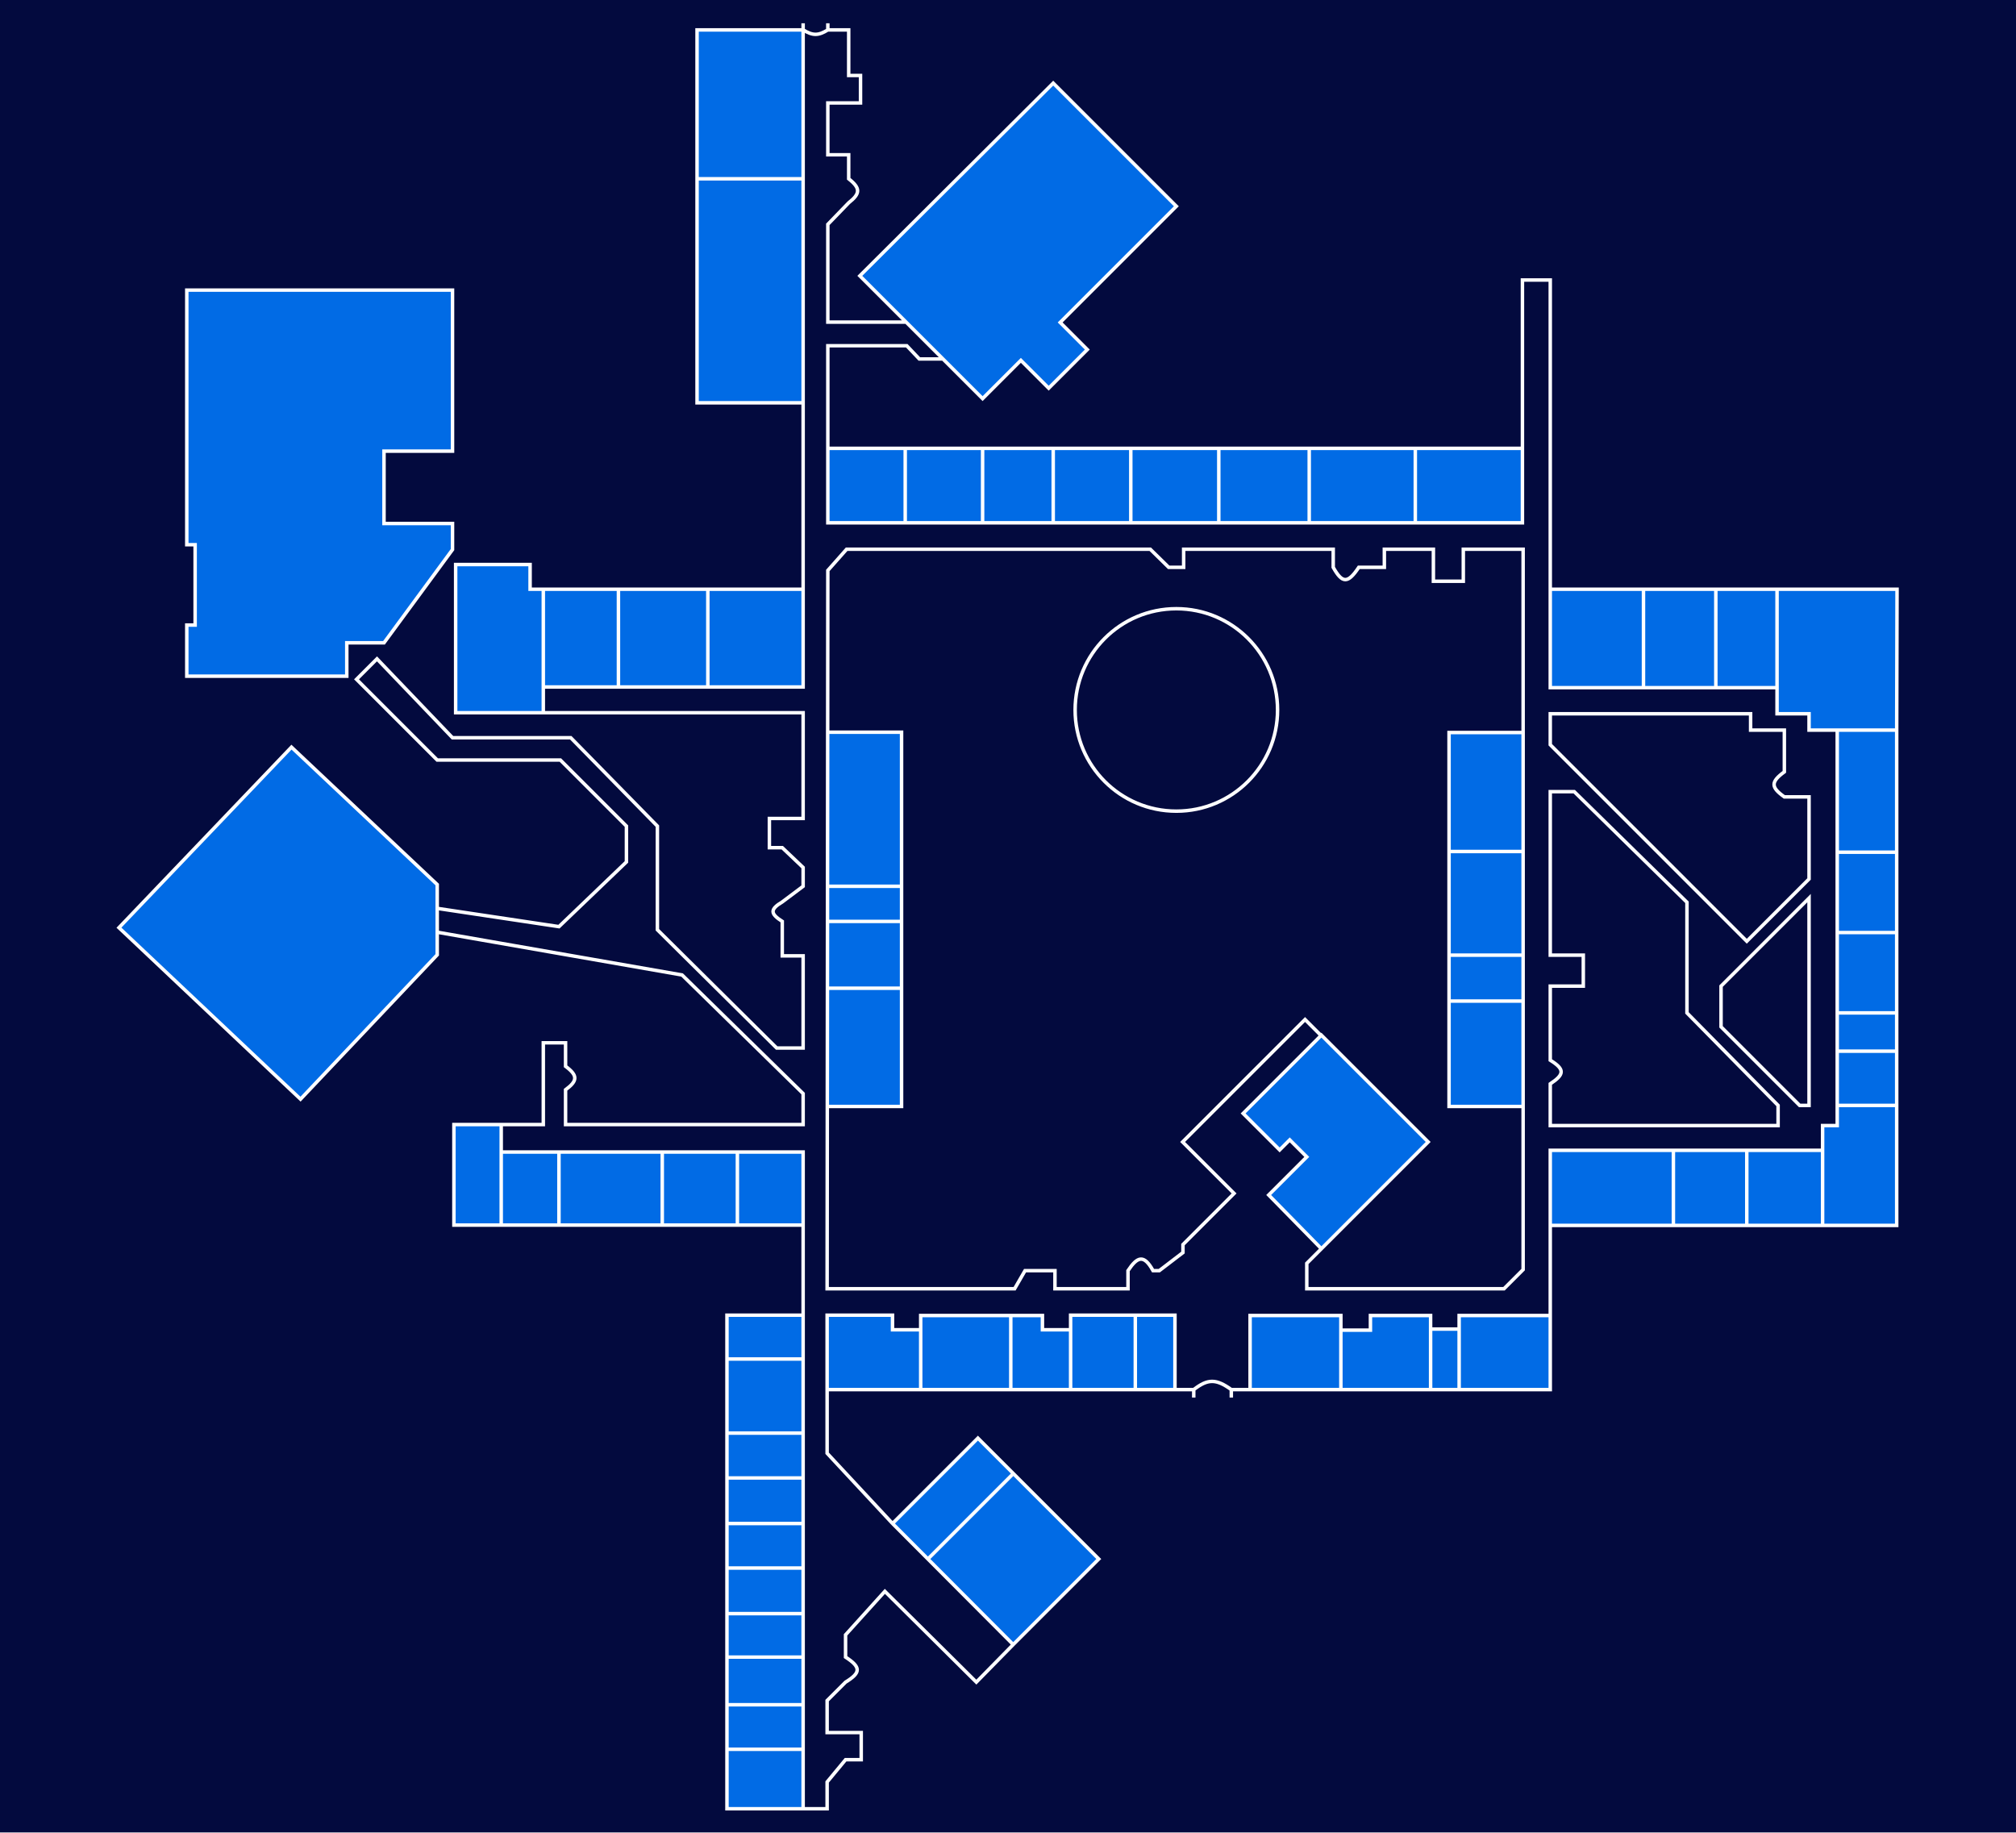
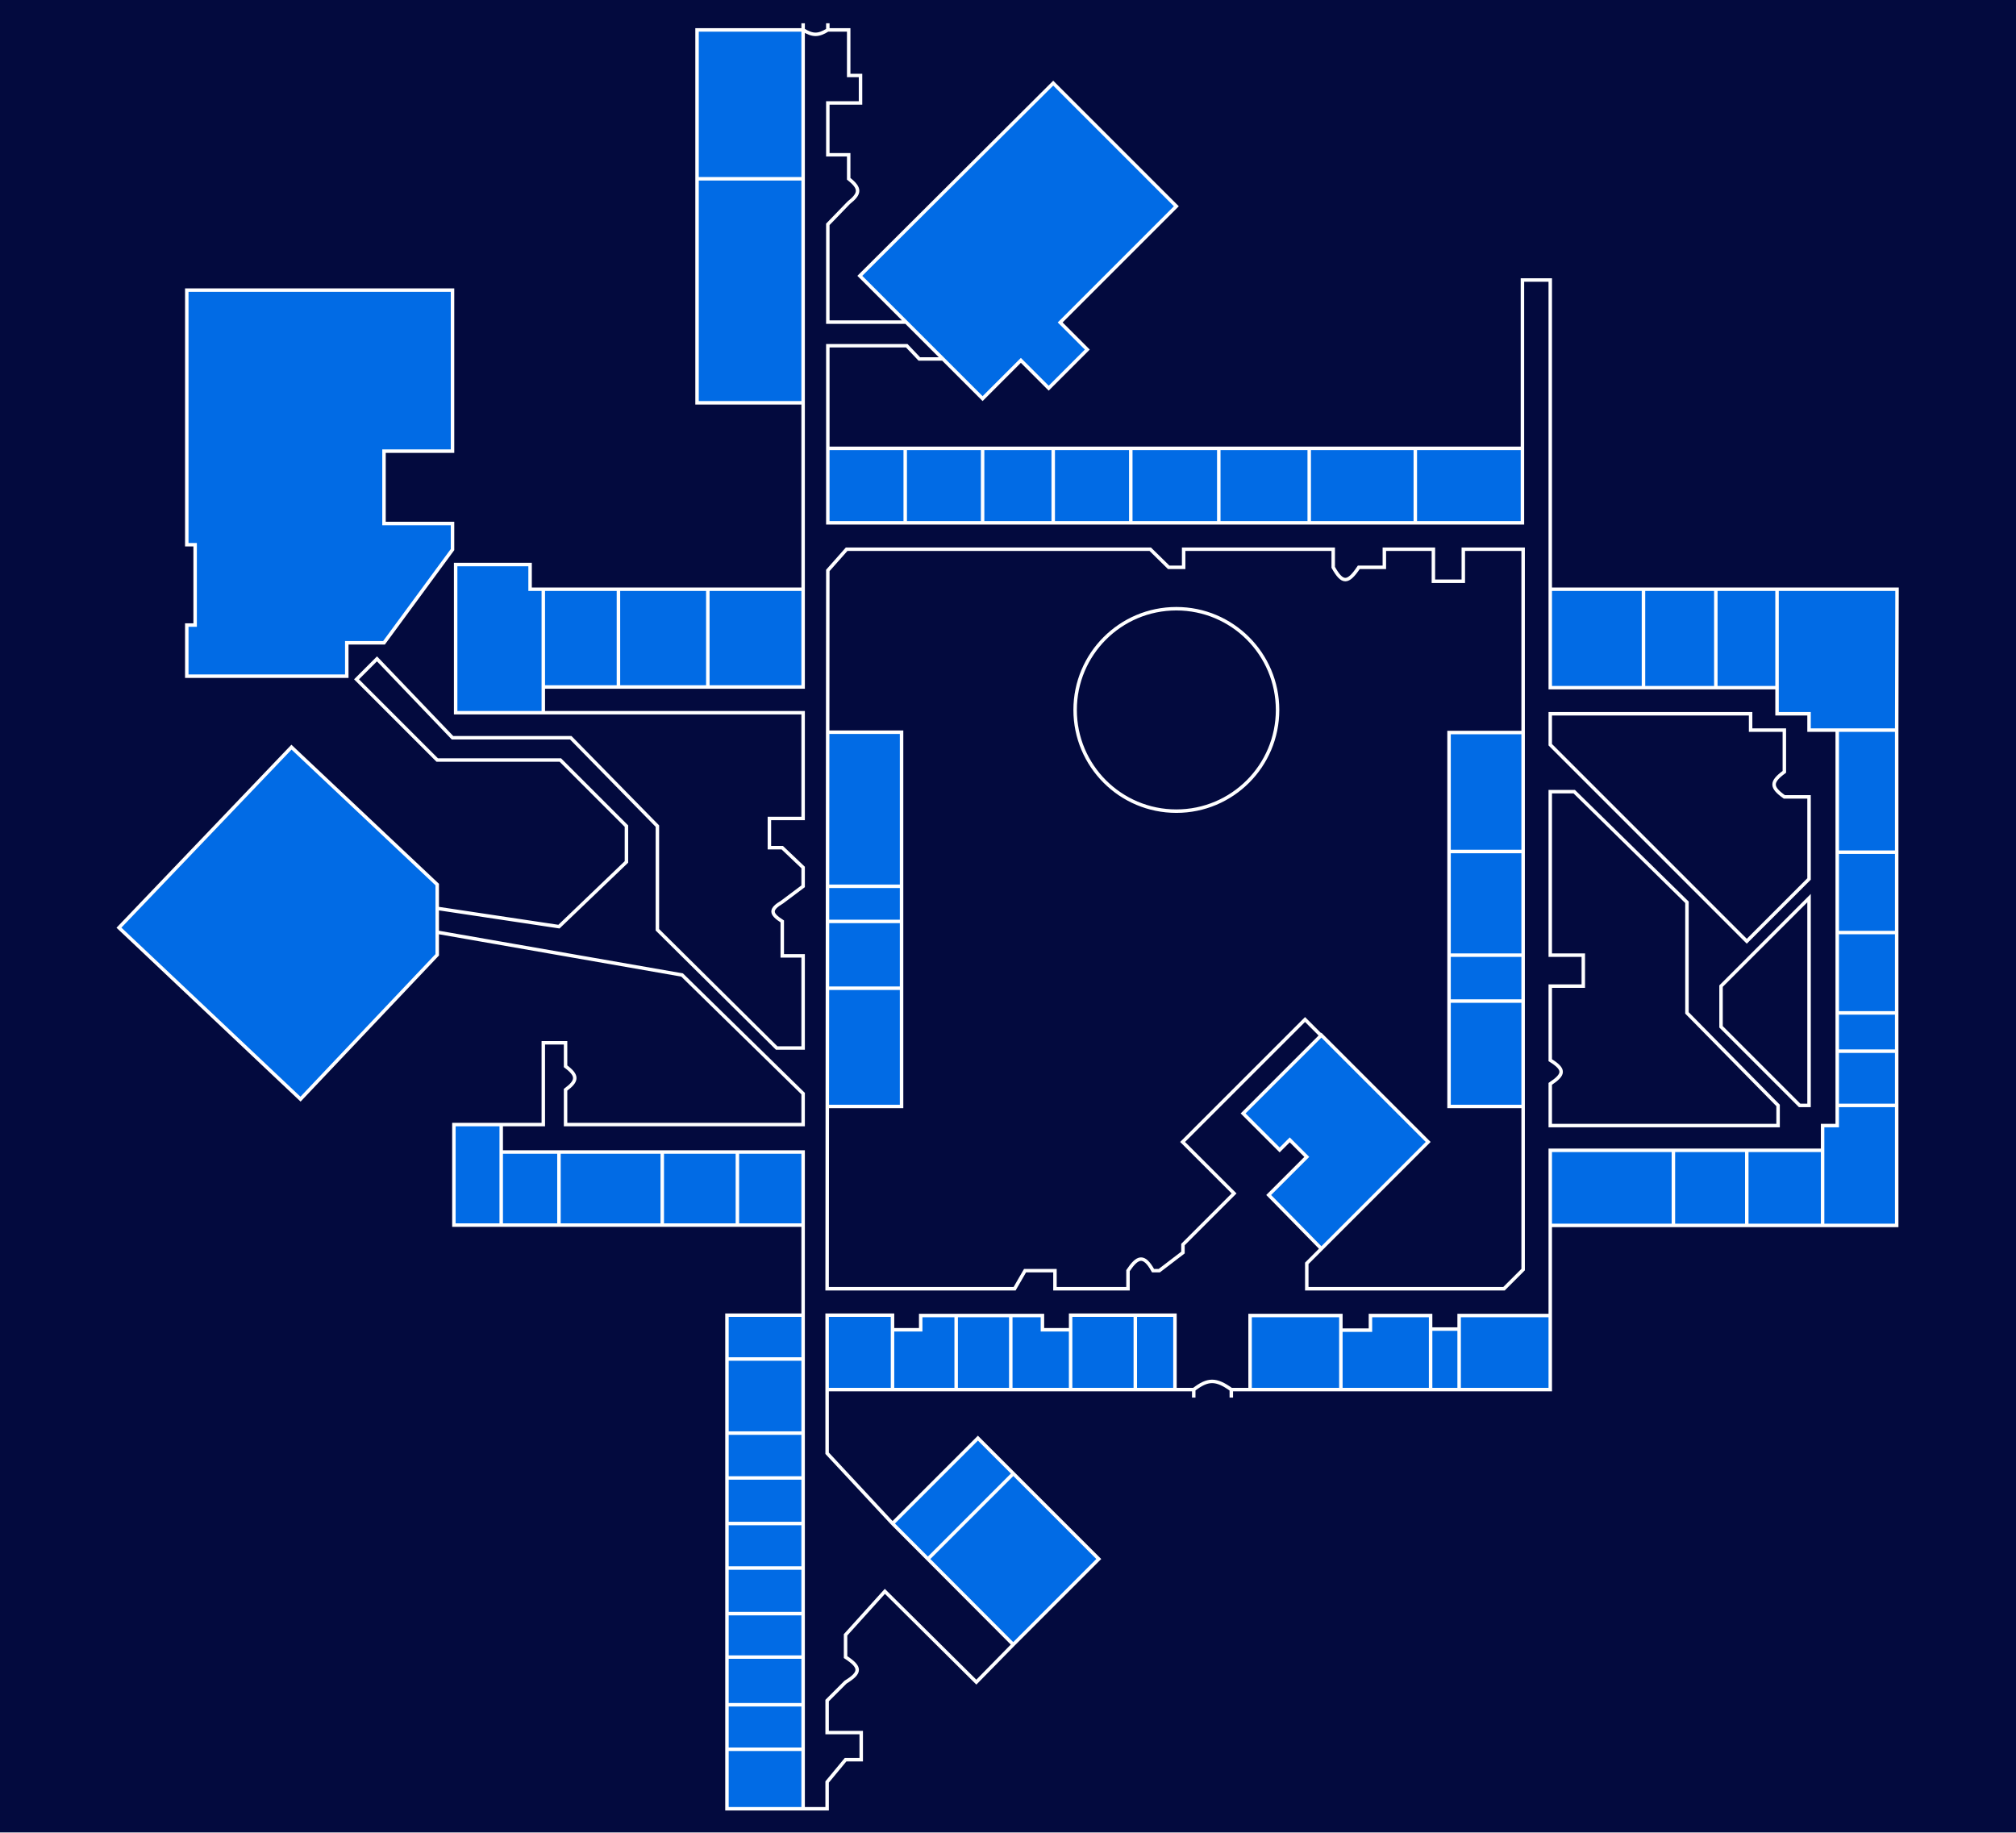
<svg xmlns="http://www.w3.org/2000/svg" width="2898" height="2634" viewBox="0 0 2898 2634" fill="none">
  <g clip-path="url(#clip0_11718_3576)">
    <rect width="2634" height="2898" transform="matrix(0 -1 1 0 0 2634)" fill="#030A3E" />
    <path d="M1045 2600H1154.5V2514.5H1045V2600Z" fill="#016BE5" />
    <path d="M1154.5 2450.5H1045V2514.5H1154.5V2450.5Z" fill="#016BE5" />
    <path d="M1154.5 2382H1045V2450.5H1154.5V2382Z" fill="#016BE5" />
    <path d="M1154.5 2319.5H1045V2382H1154.5V2319.5Z" fill="#016BE5" />
    <path d="M1154.5 2254H1045V2319.5H1154.5V2254Z" fill="#016BE5" />
    <path d="M1154.5 2190H1045V2254H1154.5V2190Z" fill="#016BE5" />
    <path d="M1154.5 2060H1045V2124.5H1154.5V2060Z" fill="#016BE5" />
    <path d="M1154.5 2124.5H1045V2190H1154.5V2124.5Z" fill="#016BE5" />
    <path d="M1154.5 1953.5H1045V2060H1154.5V1953.5Z" fill="#016BE5" />
    <path d="M1154.5 1890.5H1045V1953.5H1154.5V1890.5Z" fill="#016BE5" />
-     <path d="M1283 1890.5H1189V1997.5H1323.5V1911.5H1283V1890.5Z" fill="#016BE5" />
    <path d="M1333.85 2241L1456.5 2364L1579.5 2241L1456.68 2118.18L1333.85 2241Z" fill="#016BE5" />
    <path d="M1283 2190L1333.85 2241L1456.68 2118.18L1405.75 2067.25L1283 2190Z" fill="#016BE5" />
-     <path d="M1323.5 1891V1911.5V1997.5H1453V1891H1323.5Z" fill="#016BE5" />
    <path d="M1539 1890.5V1911.5V1997.5H1584.5H1621.5H1632V1890.5H1621.5H1584.5H1539Z" fill="#016BE5" />
    <path d="M1498.5 1911.5V1891H1453V1997.5H1539V1911.5H1498.5Z" fill="#016BE5" />
    <path d="M1689 1997.5V1890.5H1632V1997.5H1689Z" fill="#016BE5" />
    <path d="M1927.5 1891H1797V1997.5H1927.5V1912V1891Z" fill="#016BE5" />
    <path d="M1970 1912H1927.5V1997.5H2056.5V1910.5V1891H1970V1912Z" fill="#016BE5" />
    <path d="M2097.5 1891V1910.5V1997.5H2228.5V1891H2097.5Z" fill="#016BE5" />
    <path d="M2097.5 1910.5H2056.5V1997.5H2097.5V1910.5Z" fill="#016BE5" />
    <path d="M1899.5 1795L2053 1641.5L1899.5 1488L1899 1488.5L1787 1600.5L1823.74 1637.24L1839.5 1653L1854 1638.5L1878.5 1663L1823.74 1717.76L1899.5 1795Z" fill="#016BE5" />
    <path d="M2228.5 1653.5V1761.5H2405.5V1653.5H2228.5Z" fill="#016BE5" />
    <path d="M2511 1761.5V1653.5H2405.5V1761.5H2511Z" fill="#016BE5" />
    <path d="M2620 1761.5V1653.5H2511V1761.5H2620Z" fill="#016BE5" />
    <path d="M2620 1618V1653.5V1761.5H2726.5V1589H2641V1618H2620Z" fill="#016BE5" />
    <path d="M2641 1589H2726.5V1511H2641V1589Z" fill="#016BE5" />
    <path d="M2641 1456V1511H2726.5V1456H2641Z" fill="#016BE5" />
    <path d="M2641 1340.5V1456H2726.5V1340.5H2641Z" fill="#016BE5" />
    <path d="M2726.5 1225H2641V1340.5H2726.5V1225Z" fill="#016BE5" />
    <path d="M2726.5 1049.5H2641V1225H2726.5V1049.5Z" fill="#016BE5" />
    <path d="M2554.5 1026H2600.5V1049.5H2641H2726.5L2727 847H2554.5V988.5V1026Z" fill="#016BE5" />
    <path d="M2554.5 988.5V847H2466.5V988.5H2554.5Z" fill="#016BE5" />
    <path d="M2466.5 988.5V847H2362.5V988.5H2466.5Z" fill="#016BE5" />
    <path d="M2228.5 847V988.5H2362.5V847H2228.5Z" fill="#016BE5" />
    <path d="M2189.5 1053H2083V1224H2189.5V1053Z" fill="#016BE5" />
    <path d="M2083 1373H2189.5V1224H2083V1373Z" fill="#016BE5" />
    <path d="M2083 1439H2189.5V1373H2083V1439Z" fill="#016BE5" />
    <path d="M2083 1590.5H2189.5V1439H2083V1590.5Z" fill="#016BE5" />
    <path d="M2188.5 751.5V644.5H2034.5V751.5H2188.5Z" fill="#016BE5" />
    <path d="M2034.5 751.5V644.5H1882V751.5H2034.5Z" fill="#016BE5" />
    <path d="M1882 751.5V644.5H1752V751.5H1882Z" fill="#016BE5" />
    <path d="M1752 751.5V644.5H1625.5V751.5H1752Z" fill="#016BE5" />
    <path d="M1625.5 751.5V644.5H1514V751.5H1625.5Z" fill="#016BE5" />
    <path d="M1514 751.5V644.5H1412.5V751.5H1514Z" fill="#016BE5" />
    <path d="M1412.5 751.5V644.5H1301.25V751.5H1412.5Z" fill="#016BE5" />
    <path d="M1190 644.5V751.5H1301.25V644.5H1190Z" fill="#016BE5" />
    <path d="M1514 119.5L1236 396.5L1302.5 463L1355.5 516L1412.5 573L1467.5 518L1507.5 558L1563 502.5L1524 463.5L1691 296.5L1514 119.5Z" fill="#016BE5" />
    <path d="M1002 579H1154.5V257H1002V579Z" fill="#016BE5" />
    <path d="M1154.5 257V43H1002V257H1154.5Z" fill="#016BE5" />
    <path d="M1296 1052.5H1189.77L1189.56 1274H1296V1052.5Z" fill="#016BE5" />
    <path d="M1296 1274H1189.56L1189.51 1324.5H1296V1274Z" fill="#016BE5" />
    <path d="M1296 1324.5H1189.51L1189.42 1420.5H1296V1324.5Z" fill="#016BE5" />
    <path d="M1189.25 1590.5H1296V1420.5H1189.42L1189.25 1590.5Z" fill="#016BE5" />
    <path d="M1154.5 987.5V847H1017.5V987.5H1154.5Z" fill="#016BE5" />
    <path d="M1017.5 987.5V847H889V987.5H1017.5Z" fill="#016BE5" />
    <path d="M781 847V987.5H889V847H781Z" fill="#016BE5" />
    <path d="M781 1024.5V987.5V847H762V811.5H655V1024.5H781Z" fill="#016BE5" />
    <path d="M498.5 924V972H268.5V898.5H280.5V783H268.5V417H650.5V648.5H552V752.5H650.5V790L552 924H498.5Z" fill="#016BE5" />
    <path d="M171 1333.5L432 1580L628.5 1372.5V1340V1305.75V1271.5L419 1074L171 1333.5Z" fill="#016BE5" />
    <path d="M720.5 1656V1616.5H652.5V1761H720.5V1656Z" fill="#016BE5" />
    <path d="M720.5 1656V1761H803.5V1656H720.5Z" fill="#016BE5" />
    <path d="M803.5 1656V1761H866.5H952V1656H866.5H803.5Z" fill="#016BE5" />
    <path d="M952 1656V1761H1060V1656H952Z" fill="#016BE5" />
    <path d="M1154.5 1761V1656H1060V1761H1154.5Z" fill="#016BE5" />
-     <path d="M1797 1997.5V1891H1927.5V1912M1797 1997.5H1927.5M1797 1997.5H1770M1927.5 1912H1970V1891H2056.5V1910.5M1927.5 1912V1997.5M2056.5 1910.5H2097.5M2056.5 1910.5V1997.5M2097.5 1910.5V1891H2228.5M2097.5 1910.5V1997.5M2620 1653.5V1618H2641V1589M2620 1653.5V1761.5M2620 1653.5H2511M2641 1456V1340.5M2641 1456V1511M2641 1456H2726.5M2554.5 988.5V1026H2600.5V1049.5H2641M2554.5 988.5V847M2554.5 988.5H2466.5M1154.5 43C1168.36 51.4 1176.13 51.547 1190 43M1154.5 43V33.5M1154.5 43V257M1154.5 43H1002V257M781 987.5V1024.5M781 987.5V847M781 987.5H889M781 1024.5H1154.5V1176.5H1106V1218.5H1124.5L1154.5 1247V1274L1124.5 1296.5C1106.63 1307.16 1107.14 1313.42 1124.5 1324.5V1374H1154.5V1506.5H1116.5L945 1336.5V1187.5L820.5 1060.5H650.5L541.924 947.076L512.5 976.5L628.5 1092.5H805.5L900.5 1187.5V1239L803.5 1332L628.5 1305.75M781 1024.5H655V811.5H762V847H781M720.5 1616.5H781V1499H813V1532.75C830.861 1546.06 830.418 1553.57 813 1566.5V1616.5H1154.5V1572L980.5 1401.5L628.5 1340M720.5 1616.5V1656M720.5 1616.5H652.5V1761H720.5M720.5 1656V1761M720.5 1656H803.5M1154.5 2600H1189V2561.5L1215.5 2529.5H1238V2490.5H1189V2444.5L1215.5 2418C1237.6 2404.38 1237.97 2396.65 1215.5 2382V2350L1272 2287.5L1403.5 2418L1456.5 2364M1154.5 2600H1045V2514.5M1154.5 2600V2514.5M1456.5 2364L1333.85 2241M1456.5 2364L1579.5 2241L1456.68 2118.18M1333.85 2241L1283 2190M1333.85 2241L1456.68 2118.18M1283 2190L1189 2089V1997.5M1283 2190L1405.75 2067.25L1456.68 2118.18M1323.5 1911.5H1283V1890.5H1189V1997.5M1323.5 1911.5V1891H1453M1323.5 1911.5V1997.5M1539 1911.5H1498.5V1891H1453M1539 1911.5V1890.5H1584.5H1621.5M1539 1911.5V1997.5M1899.5 1795L2053 1641.5L1899.5 1488L1899 1488.5M1899.5 1795L1823.74 1717.76L1878.5 1663L1854 1638.5L1839.5 1653L1823.74 1637.24L1787 1600.5L1899 1488.5M1899.5 1795L1878.5 1816V1852.5H2162L2189.5 1825V1590.5M628.5 1340V1372.5L432 1580L171 1333.5L419 1074L628.5 1271.5V1305.75M628.5 1340V1305.75M2228.5 1891V1850V1761.5M2228.5 1891V1997.5H2097.5M2641 1049.5H2726.5M2641 1049.5V1225M1355.5 516L1412.5 573L1467.5 518L1507.5 558L1563 502.5L1524 463.5L1691 296.5L1514 119.5L1236 396.5L1302.5 463M1355.5 516H1321.5L1303.5 497H1190V644.5M1355.5 516L1302.5 463M1302.5 463H1190V322.5L1220 291.5C1236.91 278.153 1237.17 270.602 1220 257V222.5H1190V148H1237V108.5H1220V43H1190M1899 1488.5L1876 1465.5L1700 1641.5L1774 1715.5L1700.5 1789V1800.5L1666.5 1826.5H1657.5C1644.27 1802.55 1634.9 1806.34 1621.5 1826.5V1852.5H1516.5V1826.5H1473.5L1458.5 1852.5H1189L1189.25 1590.5M1190 43V33.5M1154.5 1890.5H1045V1953.5M1154.5 1890.5V1953.5M1154.5 1890.5V1761M1045 1953.5H1154.5M1045 1953.5V2060M1154.5 1953.5V2060M1045 2060H1154.5M1045 2060V2124.5M1154.5 2060V2124.5M1045 2124.5H1154.5M1045 2124.5V2190M1154.5 2124.5V2190M1045 2190H1154.5M1045 2190V2254M1154.5 2190V2254M1045 2254H1154.5M1045 2254V2319.5M1154.5 2254V2319.5M1045 2319.5H1154.5M1045 2319.5V2382M1154.5 2319.5V2382M1045 2382H1154.5M1045 2382V2450.5M1154.5 2382V2450.5M1045 2450.5H1154.5M1045 2450.5V2514.5M1154.5 2450.5V2514.5M1045 2514.5H1154.5M1154.5 1761V1656H1060M1154.5 1761H1060M720.5 1761H803.5M803.5 1761V1656M803.5 1761H866.5H952M803.5 1656H866.5H952M952 1761V1656M952 1761H1060M952 1656H1060M1060 1656V1761M781 847H889M1154.5 847V987.5H1017.5M1154.5 847H1017.5M1154.5 847V579M1017.5 847V987.5M1017.5 847H889M1017.5 987.5H889M889 987.5V847M1154.5 579H1002V257M1154.5 579V257M1002 257H1154.5M1190 644.5V751.5H1301.25M1190 644.5H1301.25M2188.5 644.5V402.5H2228.5V847M2188.5 644.5V751.5H2034.5M2188.5 644.5H2034.5M2034.5 644.5V751.5M2034.5 644.5H1882M2034.5 751.5H1882M1882 644.5V751.5M1882 644.5H1752M1882 751.5H1752M1752 644.5V751.5M1752 644.5H1625.5M1752 751.5H1625.5M1625.5 644.5V751.5M1625.5 644.5H1514M1625.5 751.5H1514M1514 644.5V751.5M1514 644.5H1412.5M1514 751.5H1412.5M1412.5 644.5V751.5M1412.5 644.5H1301.25M1412.5 751.5H1301.25M1301.25 644.5V751.5M2228.5 847V988.5H2362.5M2228.5 847H2362.5M2726.5 1049.5L2727 847H2554.5M2726.5 1049.5V1225M2554.5 847H2466.5M2466.5 847V988.5M2466.5 847H2362.5M2466.5 988.5H2362.5M2362.5 988.5V847M2228.5 1761.5V1653.5H2405.5M2228.5 1761.5H2405.5M2726.5 1589V1761.5H2620M2726.5 1589H2641M2726.5 1589V1511M2641 1589V1511M2641 1225H2726.5M2641 1225V1340.5M2726.5 1225V1340.5M2641 1340.5H2726.5M2726.5 1340.5V1456M2641 1511H2726.5M2726.5 1511V1456M2620 1761.5H2511M2511 1653.5V1761.5M2511 1653.5H2405.5M2511 1761.5H2405.5M2405.5 1653.5V1761.5M2097.5 1997.5H2056.5M2056.5 1997.5H1927.5M1621.5 1890.5V1891M1621.5 1890.5H1632M1189 1997.5H1323.5M1689 1997.5V1890.5H1632M1689 1997.5H1632M1689 1997.5H1716M1632 1997.5H1621.5H1584.5H1539M1632 1997.5V1890.5M1770 1997.5V2009M1770 1997.5C1748.03 1981.73 1736.31 1981.8 1716 1997.5M1716 1997.5V2009M1453 1891V1997.5M1453 1997.5H1323.5M1453 1997.5H1539M1189.25 1590.5H1296V1420.5M1189.25 1590.5L1189.42 1420.5M1189.77 1052.5L1190 820L1217 789.5H1653.5L1680 815.5H1701.5V789.5H1916.5V815.5C1929.58 838.922 1937.48 839.143 1953.25 815.5H1990V789.5H2060.5V835.5H2103.5V789.5H2189.5V1053M1189.77 1052.5H1296V1274M1189.77 1052.5L1189.56 1274M1189.56 1274H1296M1189.56 1274L1189.51 1324.5M1296 1274V1324.5M1189.51 1324.5H1296M1189.51 1324.5L1189.42 1420.5M1296 1324.5V1420.5M1189.42 1420.5H1296M2189.5 1590.5H2083V1439M2189.5 1590.5V1439M2189.5 1053H2083V1224M2189.5 1053V1224M2083 1439H2189.5M2083 1439V1373M2189.5 1439V1373M2189.5 1373H2083M2189.5 1373V1224M2083 1373V1224M2083 1224H2189.5M2556 1589V1618H2228.5V1558C2249.06 1544.39 2249.66 1537.08 2228.5 1524V1417.5H2276V1373H2228.5V1138H2263L2425 1297V1456L2556 1589ZM2228.5 1026H2516.5V1049.5H2565V1109.5C2545 1124.09 2545.64 1131.79 2565 1145.5H2600.5V1263.5L2511 1353L2228.5 1070.5V1026ZM498.5 924V972H268.5V898.5H280.5V783H268.5V417H650.5V648.5H552V752.5H650.5V790L552 924H498.5ZM1691 875C1771.36 875 1836.5 940.143 1836.5 1020.5C1836.5 1100.86 1771.36 1166 1691 1166C1610.64 1166 1545.5 1100.86 1545.5 1020.5C1545.5 940.143 1610.64 875 1691 875ZM2600.5 1589H2587L2474 1476V1417.5L2600.5 1291V1589Z" stroke="white" stroke-width="5" />
+     <path d="M1453 1997.5V1891H1374.5V1997.5H1453Z" fill="#016BE5" />
+     <path d="M1323.5 1911.5H1283V1997.5H1323.5H1374.5V1891H1323.5V1911.5Z" fill="#016BE5" />
+     <path d="M1283 1890.5H1189V1997.5H1283V1911.5V1890.5Z" fill="#016BE5" />
+     <path d="M1797 1997.5V1891H1927.5V1912M1797 1997.5H1927.5M1797 1997.5H1770M1927.5 1912H1970V1891H2056.5V1910.5M1927.5 1912V1997.5M2056.5 1910.5H2097.5M2056.5 1910.5V1997.5M2097.5 1910.5V1891H2228.5M2097.5 1910.5V1997.5M2620 1653.5V1618H2641V1589M2620 1653.5V1761.5M2620 1653.5H2511M2641 1456V1340.5M2641 1456V1511M2641 1456H2726.5M2554.5 988.5V1026H2600.5V1049.5H2641M2554.5 988.5V847M2554.5 988.5H2466.5M1154.5 43C1168.36 51.4 1176.13 51.547 1190 43M1154.5 43V33.5M1154.5 43V257M1154.5 43H1002V257M781 987.5V1024.5M781 987.5V847M781 987.5H889M781 1024.5H1154.5V1176.5H1106V1218.5H1124.5L1154.5 1247V1274L1124.5 1296.5C1106.63 1307.16 1107.14 1313.42 1124.5 1324.5V1374H1154.5V1506.5H1116.5L945 1336.5V1187.5L820.5 1060.5H650.5L541.924 947.076L512.5 976.5L628.5 1092.5H805.5L900.5 1187.5V1239L803.5 1332L628.5 1305.75M781 1024.5H655V811.5H762V847H781M720.5 1616.5H781V1499H813V1532.75C830.861 1546.06 830.418 1553.57 813 1566.5V1616.5H1154.5V1572L980.5 1401.5L628.5 1340M720.5 1616.5V1656M720.5 1616.5H652.5V1761H720.5M720.5 1656V1761M720.5 1656H803.5M1154.5 2600H1189V2561.5L1215.5 2529.5H1238V2490.5H1189V2444.5L1215.5 2418C1237.6 2404.38 1237.97 2396.65 1215.5 2382V2350L1272 2287.5L1403.5 2418L1456.5 2364M1154.5 2600H1045V2514.5M1154.5 2600V2514.5M1456.5 2364L1333.85 2241M1456.5 2364L1579.5 2241L1456.68 2118.18M1333.85 2241L1283 2190M1333.85 2241L1456.68 2118.18M1283 2190L1189 2089V1997.5M1283 2190L1405.75 2067.25L1456.68 2118.18M1283 1911.5V1890.5H1189V1997.5M1283 1911.5H1323.5V1891H1374.5M1283 1911.5V1997.5M1539 1911.5H1498.5V1891H1453M1539 1911.5V1890.5H1584.5H1621.5M1539 1911.5V1997.5M1899.5 1795L2053 1641.5L1899.5 1488L1899 1488.5M1899.5 1795L1823.74 1717.76L1878.5 1663L1854 1638.5L1839.5 1653L1823.74 1637.24L1787 1600.5L1899 1488.5M1899.5 1795L1878.5 1816V1852.5H2162L2189.5 1825V1590.5M628.5 1340V1372.5L432 1580L171 1333.5L419 1074L628.5 1271.5V1305.75M628.5 1340V1305.75M2228.5 1891V1850V1761.5M2228.5 1891V1997.5H2097.5M2641 1049.5H2726.5M2641 1049.5V1225M1355.5 516L1412.5 573L1467.5 518L1507.5 558L1563 502.5L1524 463.5L1691 296.5L1514 119.5L1236 396.5L1302.5 463M1355.5 516H1321.5L1303.5 497H1190V644.5M1355.5 516L1302.5 463M1302.5 463H1190V322.5L1220 291.5C1236.91 278.153 1237.17 270.602 1220 257V222.5H1190V148H1237V108.5H1220V43H1190M1899 1488.5L1876 1465.5L1700 1641.5L1774 1715.5L1700.5 1789V1800.5L1666.5 1826.5H1657.5C1644.27 1802.55 1634.9 1806.34 1621.5 1826.5V1852.5H1516.5V1826.5H1473.5L1458.5 1852.5H1189L1189.25 1590.5M1190 43V33.5M1154.5 1890.5H1045V1953.5M1154.5 1890.5V1953.5M1154.5 1890.5V1761M1045 1953.5H1154.5M1045 1953.5V2060M1154.5 1953.5V2060M1045 2060H1154.5M1045 2060V2124.5M1154.5 2060V2124.5M1045 2124.5H1154.5M1045 2124.5V2190M1154.5 2124.5V2190M1045 2190H1154.5M1045 2190V2254M1154.5 2190V2254M1045 2254H1154.5M1045 2254V2319.5M1154.5 2254V2319.5M1045 2319.5H1154.5M1045 2319.5V2382M1154.5 2319.5V2382M1045 2382H1154.5M1045 2382V2450.5M1154.5 2382V2450.5M1045 2450.5H1154.5M1045 2450.5V2514.5M1154.5 2450.5V2514.5M1045 2514.5H1154.5M1154.5 1761V1656H1060M1154.5 1761H1060M720.5 1761H803.5M803.5 1761V1656M803.5 1761H866.5H952M803.5 1656H866.5H952M952 1761V1656M952 1761H1060M952 1656H1060M1060 1656V1761M781 847H889M1154.5 847V987.5H1017.5M1154.5 847H1017.5M1154.5 847V579M1017.5 847V987.5M1017.5 847H889M1017.5 987.5H889M889 987.5V847M1154.5 579H1002V257M1154.5 579V257M1002 257H1154.5M1190 644.5V751.5H1301.25M1190 644.5H1301.25M2188.5 644.5V402.5H2228.5V847M2188.5 644.5V751.5H2034.5M2188.5 644.5H2034.5M2034.5 644.5V751.5M2034.5 644.5H1882M2034.5 751.5H1882M1882 644.5V751.5M1882 644.5H1752M1882 751.5H1752M1752 644.5V751.5M1752 644.5H1625.5M1752 751.5H1625.5M1625.5 644.5V751.5M1625.5 644.5H1514M1625.5 751.5H1514M1514 644.5V751.5M1514 644.5H1412.5M1514 751.5H1412.5M1412.5 644.5V751.5M1412.5 644.5H1301.25M1412.5 751.5H1301.25M1301.25 644.5V751.5M2228.5 847V988.5H2362.5M2228.5 847H2362.5M2726.5 1049.5L2727 847H2554.5M2726.5 1049.5V1225M2554.5 847H2466.5M2466.5 847V988.5M2466.5 847H2362.5M2466.5 988.5H2362.5M2362.5 988.5V847M2228.5 1761.5V1653.5H2405.5M2228.5 1761.5H2405.5M2726.5 1589V1761.5H2620M2726.5 1589H2641M2726.5 1589V1511M2641 1589V1511M2641 1225H2726.5M2641 1225V1340.5M2726.5 1225V1340.5M2641 1340.5H2726.5M2726.5 1340.5V1456M2641 1511H2726.5M2726.5 1511V1456M2620 1761.5H2511M2511 1653.5V1761.5M2511 1653.5H2405.5M2511 1761.5H2405.5M2405.5 1653.5V1761.5M2097.5 1997.5H2056.5M2056.5 1997.5H1927.5M1621.5 1890.5V1891M1621.5 1890.5H1632M1189 1997.5H1283M1689 1997.5V1890.5H1632M1689 1997.5H1632M1689 1997.5H1716M1632 1997.5H1621.5H1584.5H1539M1632 1997.5V1890.5M1770 1997.5V2009M1770 1997.5C1748.03 1981.73 1736.31 1981.8 1716 1997.5M1716 1997.5V2009M1453 1891V1997.5M1453 1891H1374.5M1453 1997.5H1539M1453 1997.5H1374.5M1189.25 1590.5H1296V1420.5M1189.25 1590.5L1189.42 1420.5M1189.77 1052.5L1190 820L1217 789.5H1653.5L1680 815.5H1701.5V789.5H1916.5V815.5C1929.58 838.922 1937.48 839.143 1953.25 815.5H1990V789.5H2060.5V835.5H2103.5V789.5H2189.5V1053M1189.77 1052.5H1296V1274M1189.77 1052.5L1189.56 1274M1189.56 1274H1296M1189.56 1274L1189.51 1324.5M1296 1274V1324.5M1189.51 1324.5H1296M1189.51 1324.5L1189.42 1420.5M1296 1324.5V1420.5M1189.42 1420.5H1296M2189.5 1590.5H2083V1439M2189.5 1590.5V1439M2189.5 1053H2083V1224M2189.5 1053V1224M2083 1439H2189.5M2083 1439V1373M2189.5 1439V1373M2189.5 1373H2083M2189.5 1373V1224M2083 1373V1224M2083 1224H2189.5M1283 1997.5H1323.5H1374.5M1374.5 1891V1997.5M2556 1589V1618H2228.5V1558C2249.06 1544.39 2249.66 1537.08 2228.5 1524V1417.5H2276V1373H2228.5V1138H2263L2425 1297V1456L2556 1589ZM2228.5 1026H2516.5V1049.5H2565V1109.5C2545 1124.09 2545.64 1131.79 2565 1145.5H2600.5V1263.5L2511 1353L2228.5 1070.5V1026ZM498.5 924V972H268.5V898.5H280.5V783H268.5V417H650.5V648.5H552V752.5H650.5V790L552 924H498.5ZM1691 875C1771.36 875 1836.5 940.143 1836.5 1020.5C1836.5 1100.86 1771.36 1166 1691 1166C1610.64 1166 1545.5 1100.86 1545.5 1020.5C1545.5 940.143 1610.64 875 1691 875ZM2600.5 1589H2587L2474 1476V1417.5L2600.5 1291V1589Z" stroke="white" stroke-width="5" />
  </g>
  <defs>
    <clipPath id="clip0_11718_3576">
      <rect width="2634" height="2898" fill="white" transform="matrix(0 -1 1 0 0 2634)" />
    </clipPath>
  </defs>
</svg>
